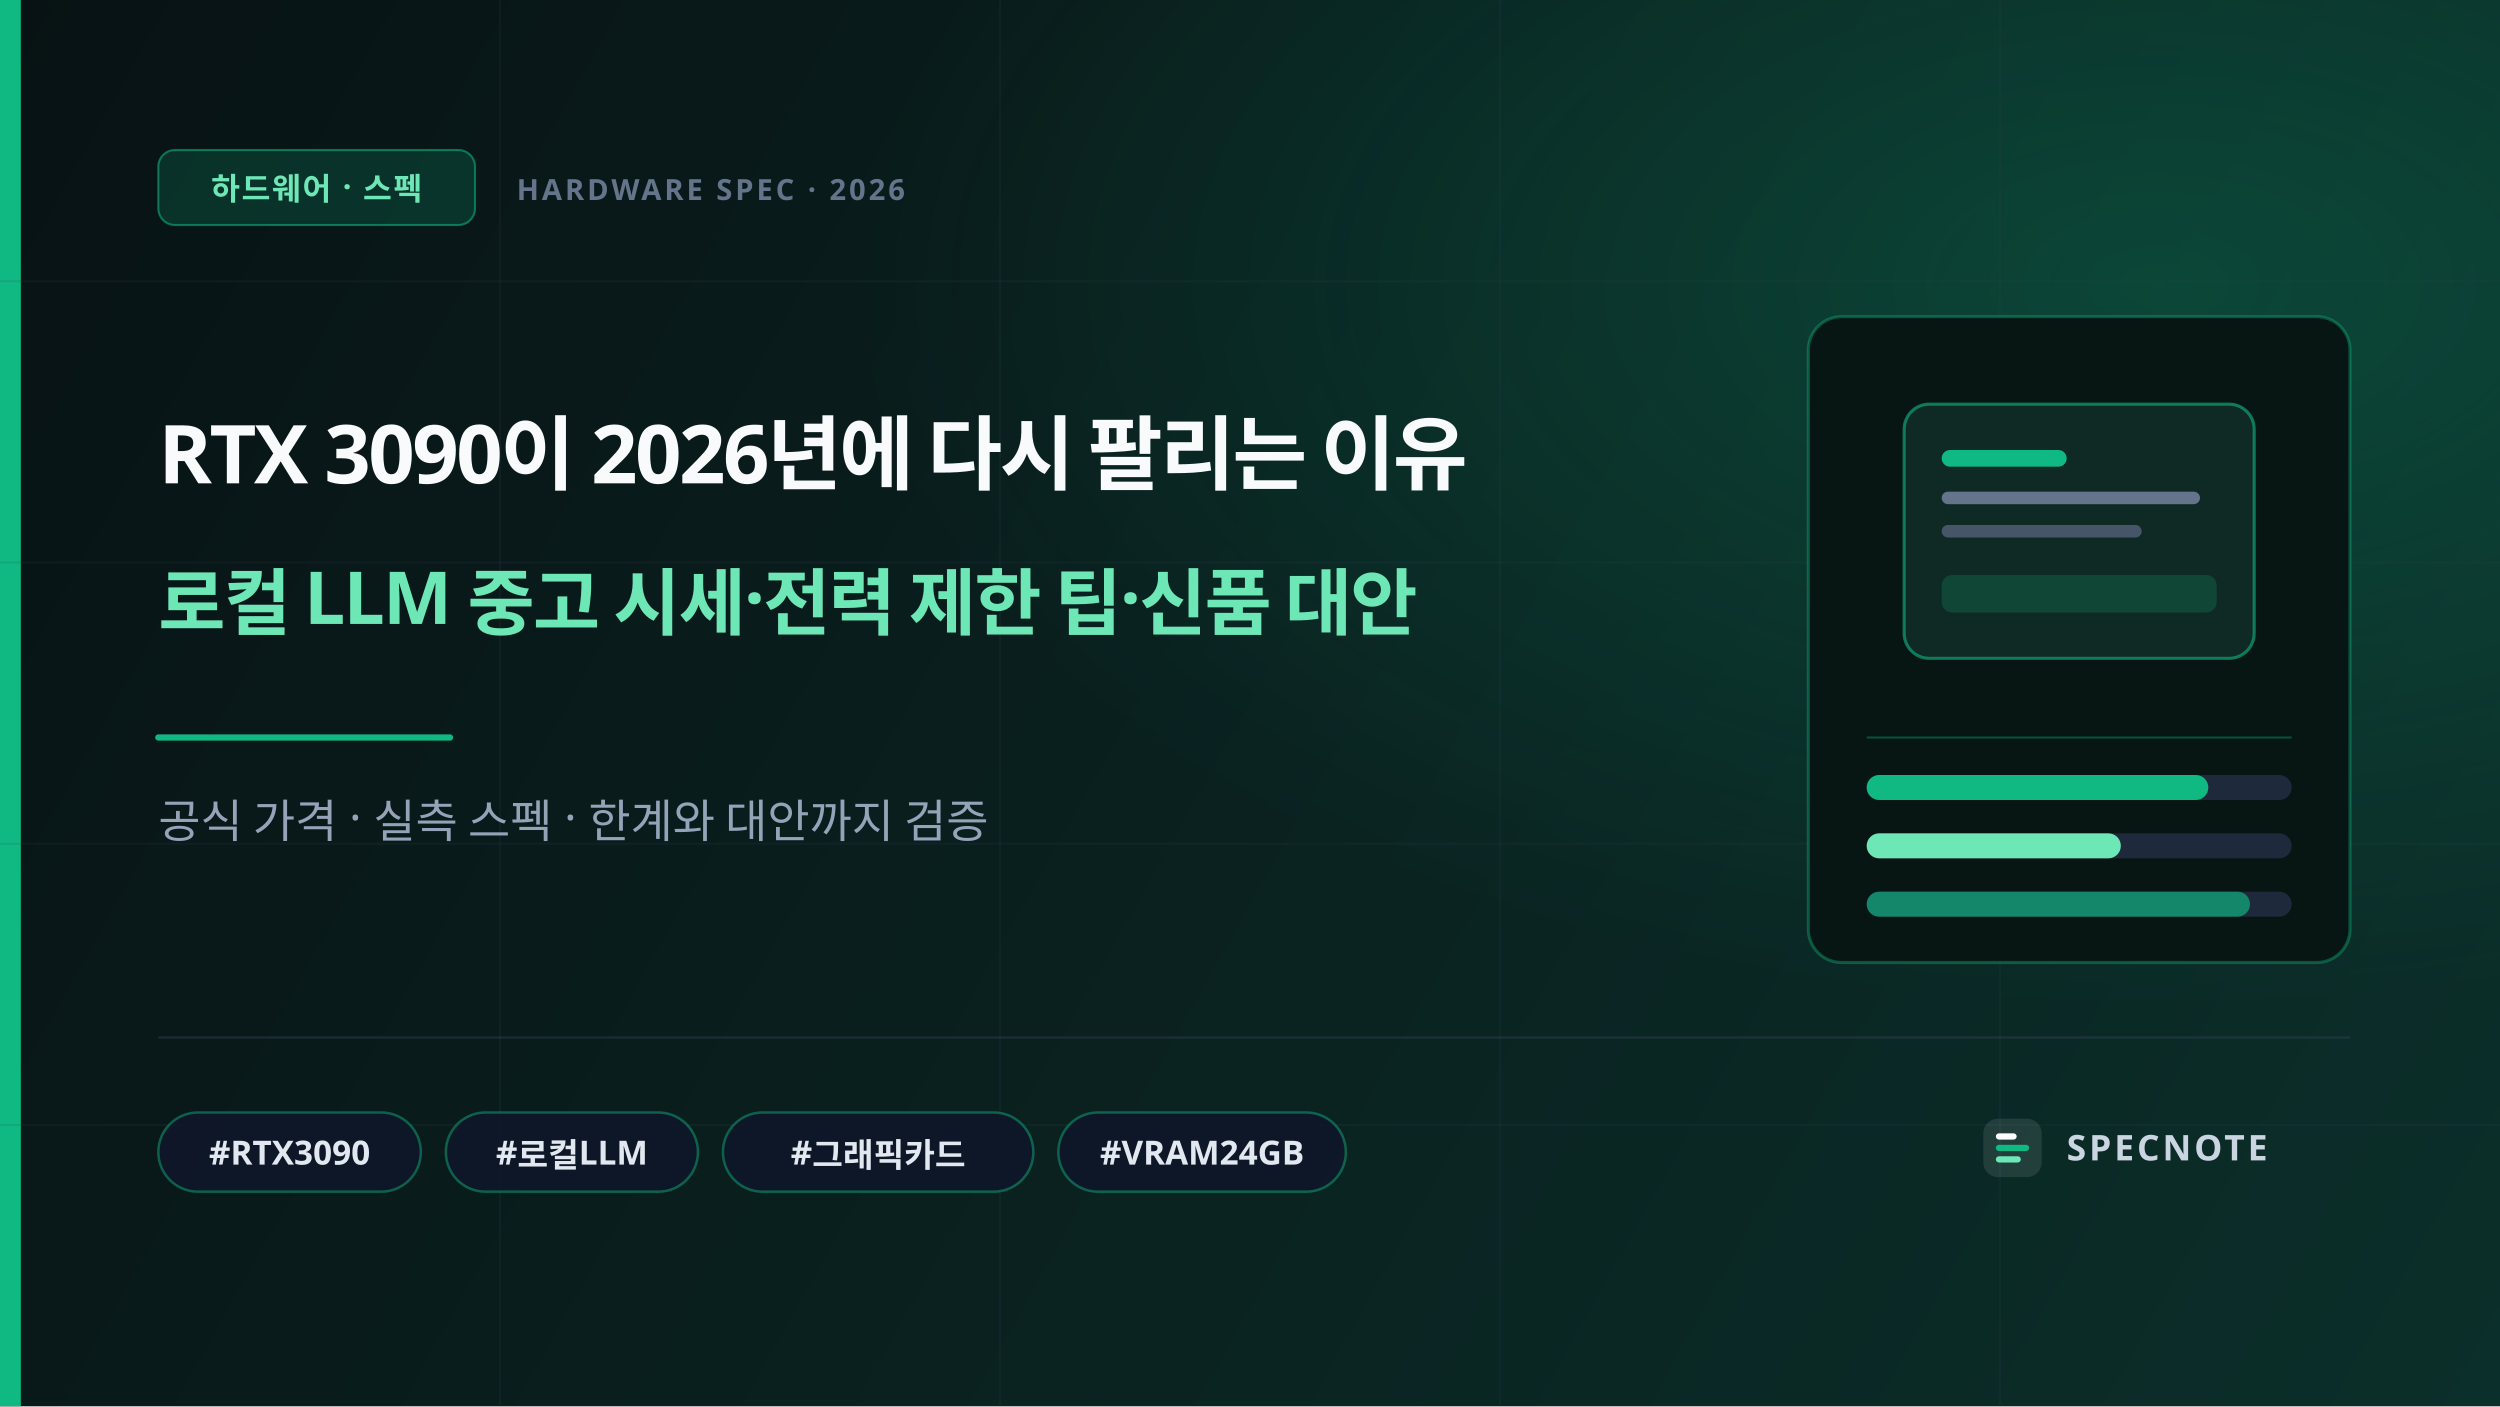
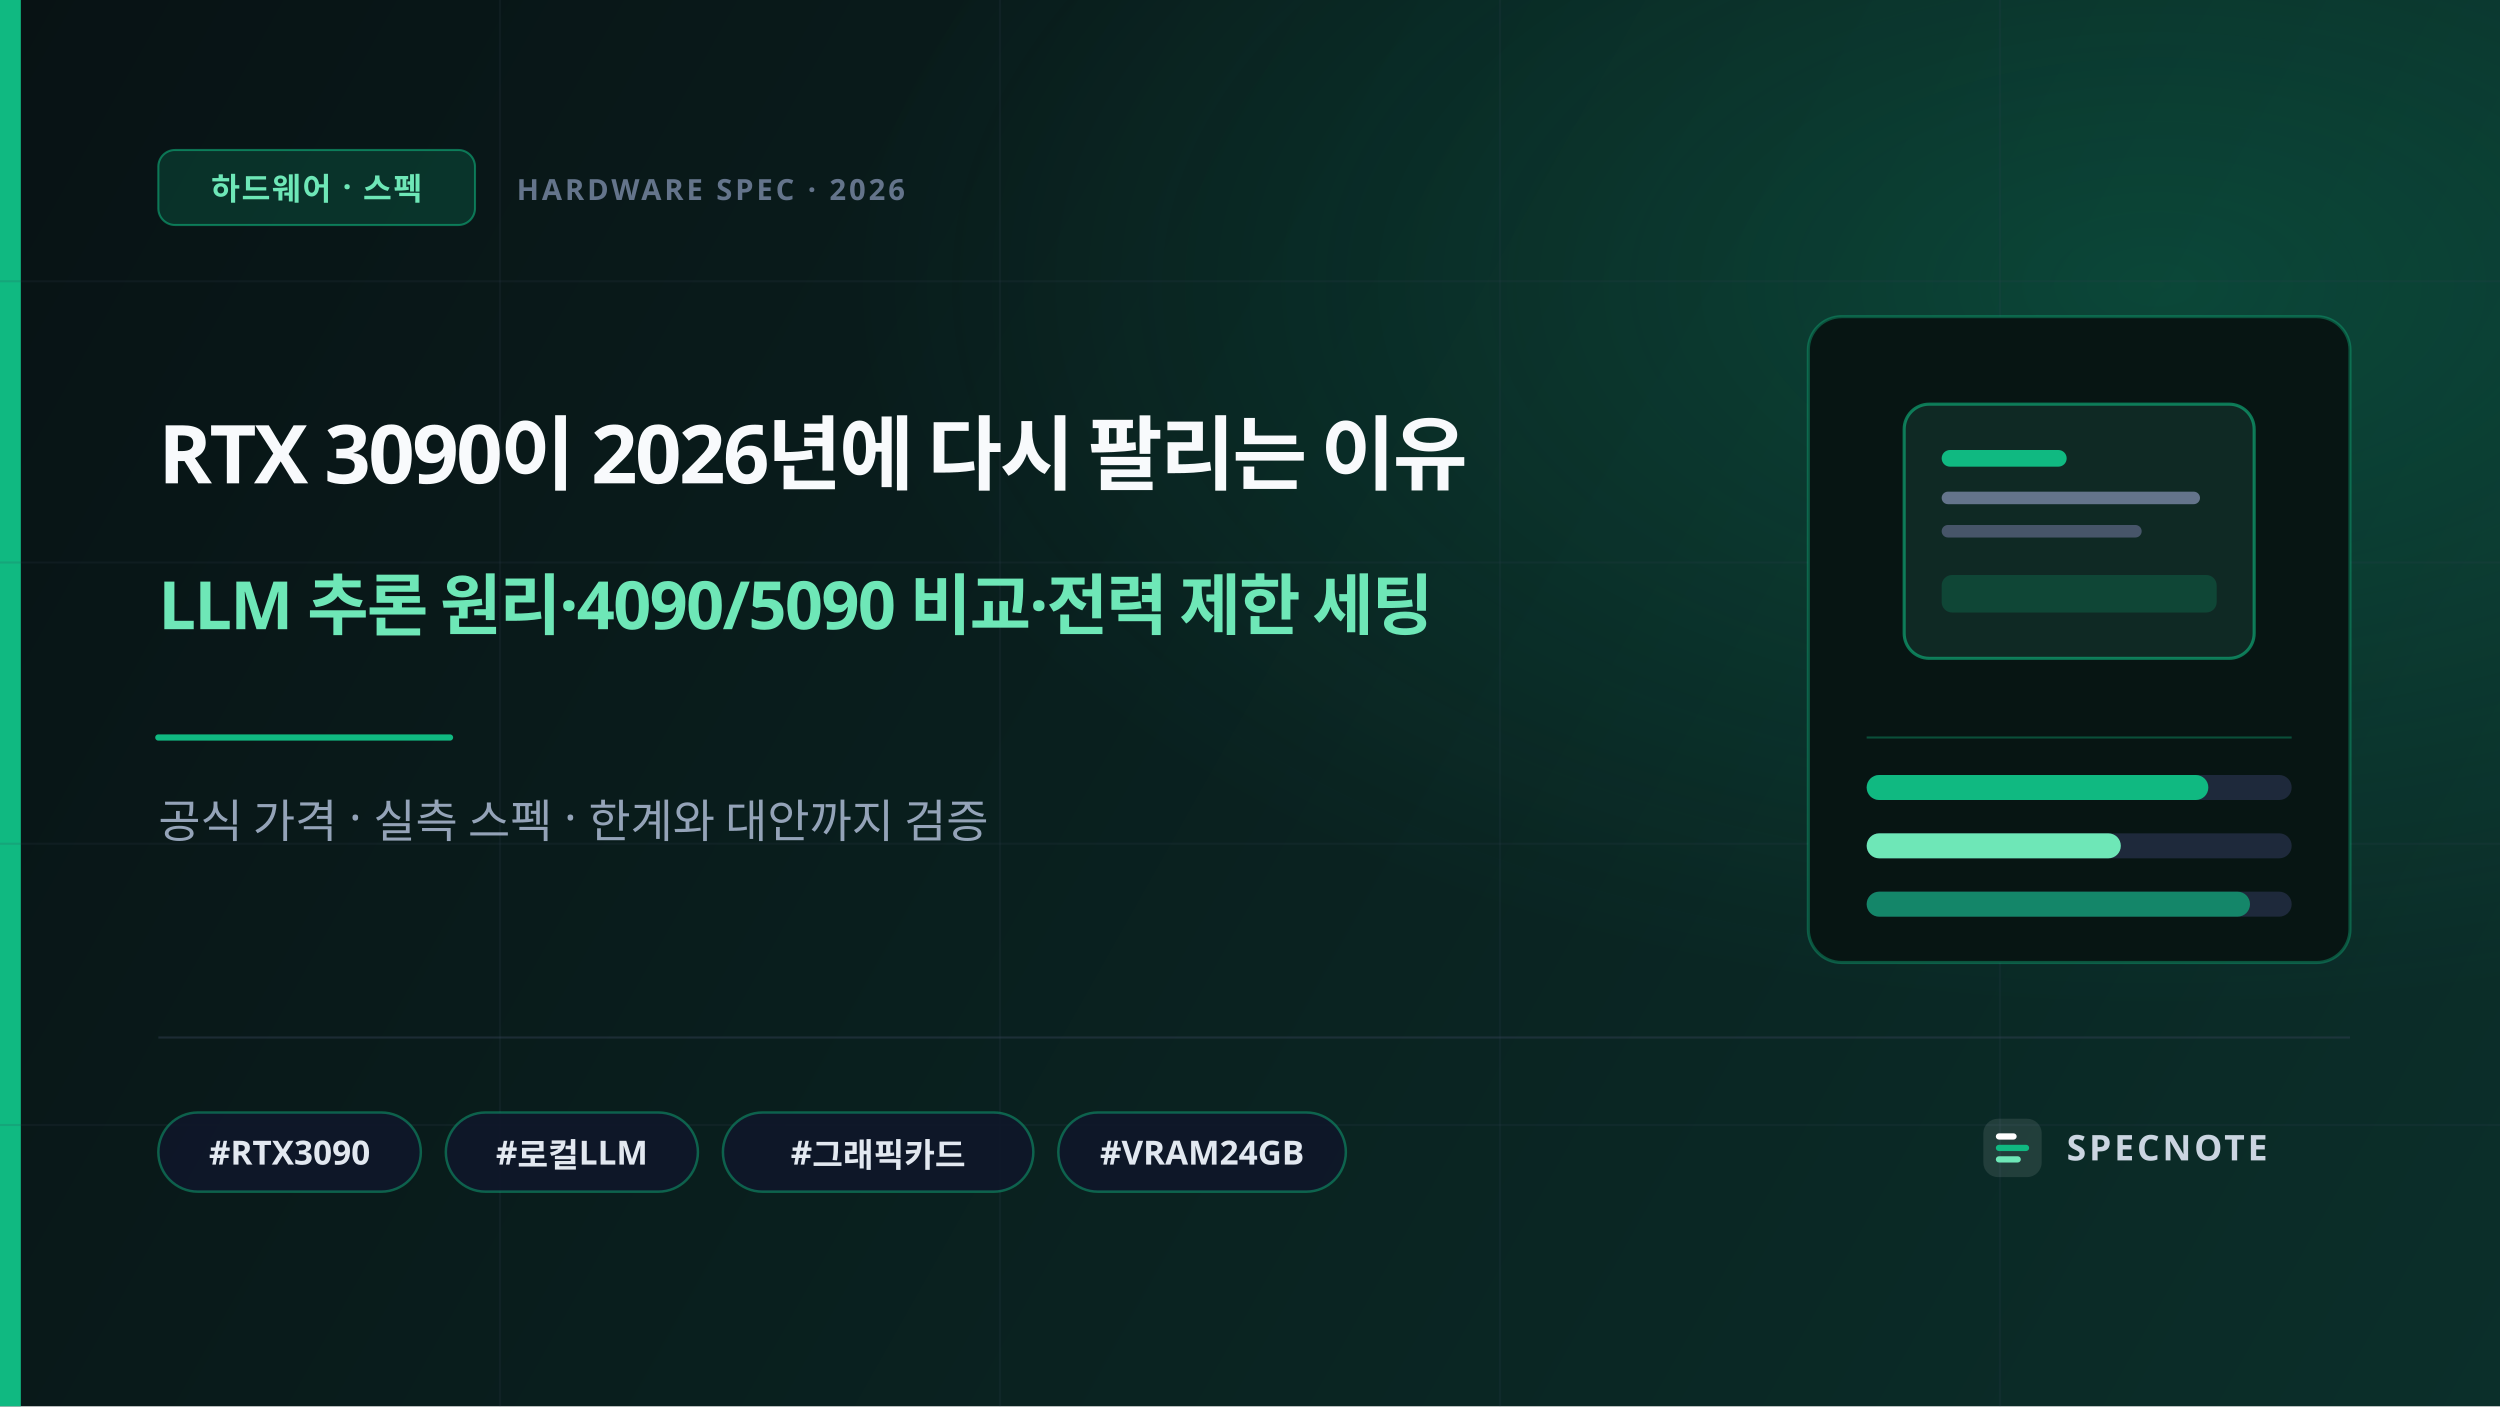
<svg xmlns="http://www.w3.org/2000/svg" viewBox="0 0 1200 675" fill="none">
  <defs>
    <linearGradient id="bg" x1="0" y1="0" x2="1200" y2="675" gradientUnits="userSpaceOnUse">
      <stop offset="0%" stop-color="#081214" />
      <stop offset="100%" stop-color="#0B2F2A" />
    </linearGradient>
    <radialGradient id="glow" cx="0.86" cy="0.2" r="0.52">
      <stop offset="0%" stop-color="#10B981" stop-opacity="0.22" />
      <stop offset="100%" stop-color="#10B981" stop-opacity="0" />
    </radialGradient>
  </defs>
  <rect width="1200" height="675" fill="url(#bg)" />
  <rect width="1200" height="675" fill="url(#glow)" />
  <rect x="0" y="0" width="10" height="675" fill="#10B981" />
  <g stroke="#334155" stroke-opacity="0.16">
    <path d="M0 135H1200M0 270H1200M0 405H1200M0 540H1200" />
    <path d="M240 0V675M480 0V675M720 0V675M960 0V675" />
  </g>
  <rect x="76" y="72" width="152" height="36" rx="8" fill="#10B981" fill-opacity="0.18" stroke="#10B981" stroke-opacity="0.55" />
  <text x="152" y="96" text-anchor="middle" fill="#6EE7B7" font-family="'Pretendard', 'Malgun Gothic', sans-serif" font-size="15" font-weight="800" letter-spacing="0.8">하드웨어 · 스펙</text>
  <text x="248" y="96" fill="#64748B" font-family="'Pretendard', 'Malgun Gothic', sans-serif" font-size="14" font-weight="700" letter-spacing="1.4">HARDWARE SPEC · 2026</text>
  <text x="76" y="232" fill="#F8FAFC" font-family="'Pretendard', 'Apple SD Gothic Neo', 'Malgun Gothic', 'Noto Sans KR', sans-serif" font-size="39" font-weight="900" letter-spacing="-1.2">RTX 3090이 2026년에 다시 팔리는 이유</text>
-   <text x="76" y="302" fill="#6EE7B7" font-family="'Pretendard', 'Apple SD Gothic Neo', 'Malgun Gothic', 'Noto Sans KR', sans-serif" font-size="35" font-weight="800" letter-spacing="-0.8">로컬 LLM 중고 시세·전력 제한 팁·신품 대안</text>
+   <text x="76" y="302" fill="#6EE7B7" font-family="'Pretendard', 'Apple SD Gothic Neo', 'Malgun Gothic', 'Noto Sans KR', sans-serif" font-size="32" font-weight="800" letter-spacing="-0.8">LLM 추론 원리·4090/5090 비교·전력 제한 세팅</text>
  <line x1="76" y1="354" x2="216" y2="354" stroke="#10B981" stroke-width="3" stroke-linecap="round" />
  <text x="76" y="402" fill="#94A3B8" font-family="'Pretendard', 'Apple SD Gothic Neo', 'Malgun Gothic', sans-serif" font-size="22" font-weight="500">공식 가격 · 실측 스펙 · 한계와 대안까지 검증</text>
  <g transform="translate(868, 152)">
    <rect width="260" height="310" rx="16" fill="#071513" stroke="#10B981" stroke-opacity="0.38" stroke-width="1.5" />
    <rect x="46" y="42" width="168" height="122" rx="12" fill="#0F2924" stroke="#10B981" stroke-opacity="0.6" stroke-width="1.5" />
    <rect x="64" y="64" width="60" height="8" rx="4" fill="#10B981" />
    <rect x="64" y="84" width="124" height="6" rx="3" fill="#64748B" />
    <rect x="64" y="100" width="96" height="6" rx="3" fill="#475569" />
    <rect x="64" y="124" width="132" height="18" rx="5" fill="#10B981" fill-opacity="0.2" />
    <line x1="28" y1="202" x2="232" y2="202" stroke="#10B981" stroke-opacity="0.35" />
    <rect x="28" y="220" width="204" height="12" rx="6" fill="#1E293B" />
    <rect x="28" y="220" width="164" height="12" rx="6" fill="#10B981" />
    <rect x="28" y="248" width="204" height="12" rx="6" fill="#1E293B" />
    <rect x="28" y="248" width="122" height="12" rx="6" fill="#6EE7B7" />
    <rect x="28" y="276" width="204" height="12" rx="6" fill="#1E293B" />
    <rect x="28" y="276" width="184" height="12" rx="6" fill="#10B981" fill-opacity="0.65" />
  </g>
  <line x1="76" y1="498" x2="1128" y2="498" stroke="#334155" stroke-opacity="0.45" />
  <rect x="76" y="534" width="126" height="38" rx="19" fill="#0F172A" fill-opacity="0.9" stroke="#10B981" stroke-opacity="0.45" stroke-width="1.2" />
  <text x="139" y="559" text-anchor="middle" fill="#E2E8F0" font-family="'Pretendard', 'Apple SD Gothic Neo', 'Malgun Gothic', sans-serif" font-size="16" font-weight="700">#RTX3090</text>
  <rect x="214" y="534" width="121" height="38" rx="19" fill="#0F172A" fill-opacity="0.9" stroke="#10B981" stroke-opacity="0.45" stroke-width="1.2" />
  <text x="274.5" y="559" text-anchor="middle" fill="#E2E8F0" font-family="'Pretendard', 'Apple SD Gothic Neo', 'Malgun Gothic', sans-serif" font-size="16" font-weight="700">#로컬LLM</text>
  <rect x="347" y="534" width="149" height="38" rx="19" fill="#0F172A" fill-opacity="0.9" stroke="#10B981" stroke-opacity="0.45" stroke-width="1.2" />
  <text x="421.5" y="559" text-anchor="middle" fill="#E2E8F0" font-family="'Pretendard', 'Apple SD Gothic Neo', 'Malgun Gothic', sans-serif" font-size="16" font-weight="700">#그래픽카드</text>
  <rect x="508" y="534" width="138" height="38" rx="19" fill="#0F172A" fill-opacity="0.9" stroke="#10B981" stroke-opacity="0.45" stroke-width="1.2" />
  <text x="577" y="559" text-anchor="middle" fill="#E2E8F0" font-family="'Pretendard', 'Apple SD Gothic Neo', 'Malgun Gothic', sans-serif" font-size="16" font-weight="700">#VRAM24GB</text>
  <g transform="translate(952, 537)">
    <rect width="28" height="28" rx="7" fill="#FFFFFF" fill-opacity="0.1" />
    <rect x="6" y="7" width="10" height="3" rx="1.5" fill="#FFFFFF" />
    <rect x="6" y="12.5" width="16" height="3" rx="1.5" fill="#10B981" />
    <rect x="6" y="18" width="12" height="3" rx="1.5" fill="#6EE7B7" />
    <text x="40" y="20" fill="#CBD5E1" font-family="'Pretendard', 'Malgun Gothic', sans-serif" font-size="17" font-weight="800" letter-spacing="1.4">SPECNOTE</text>
  </g>
</svg>
